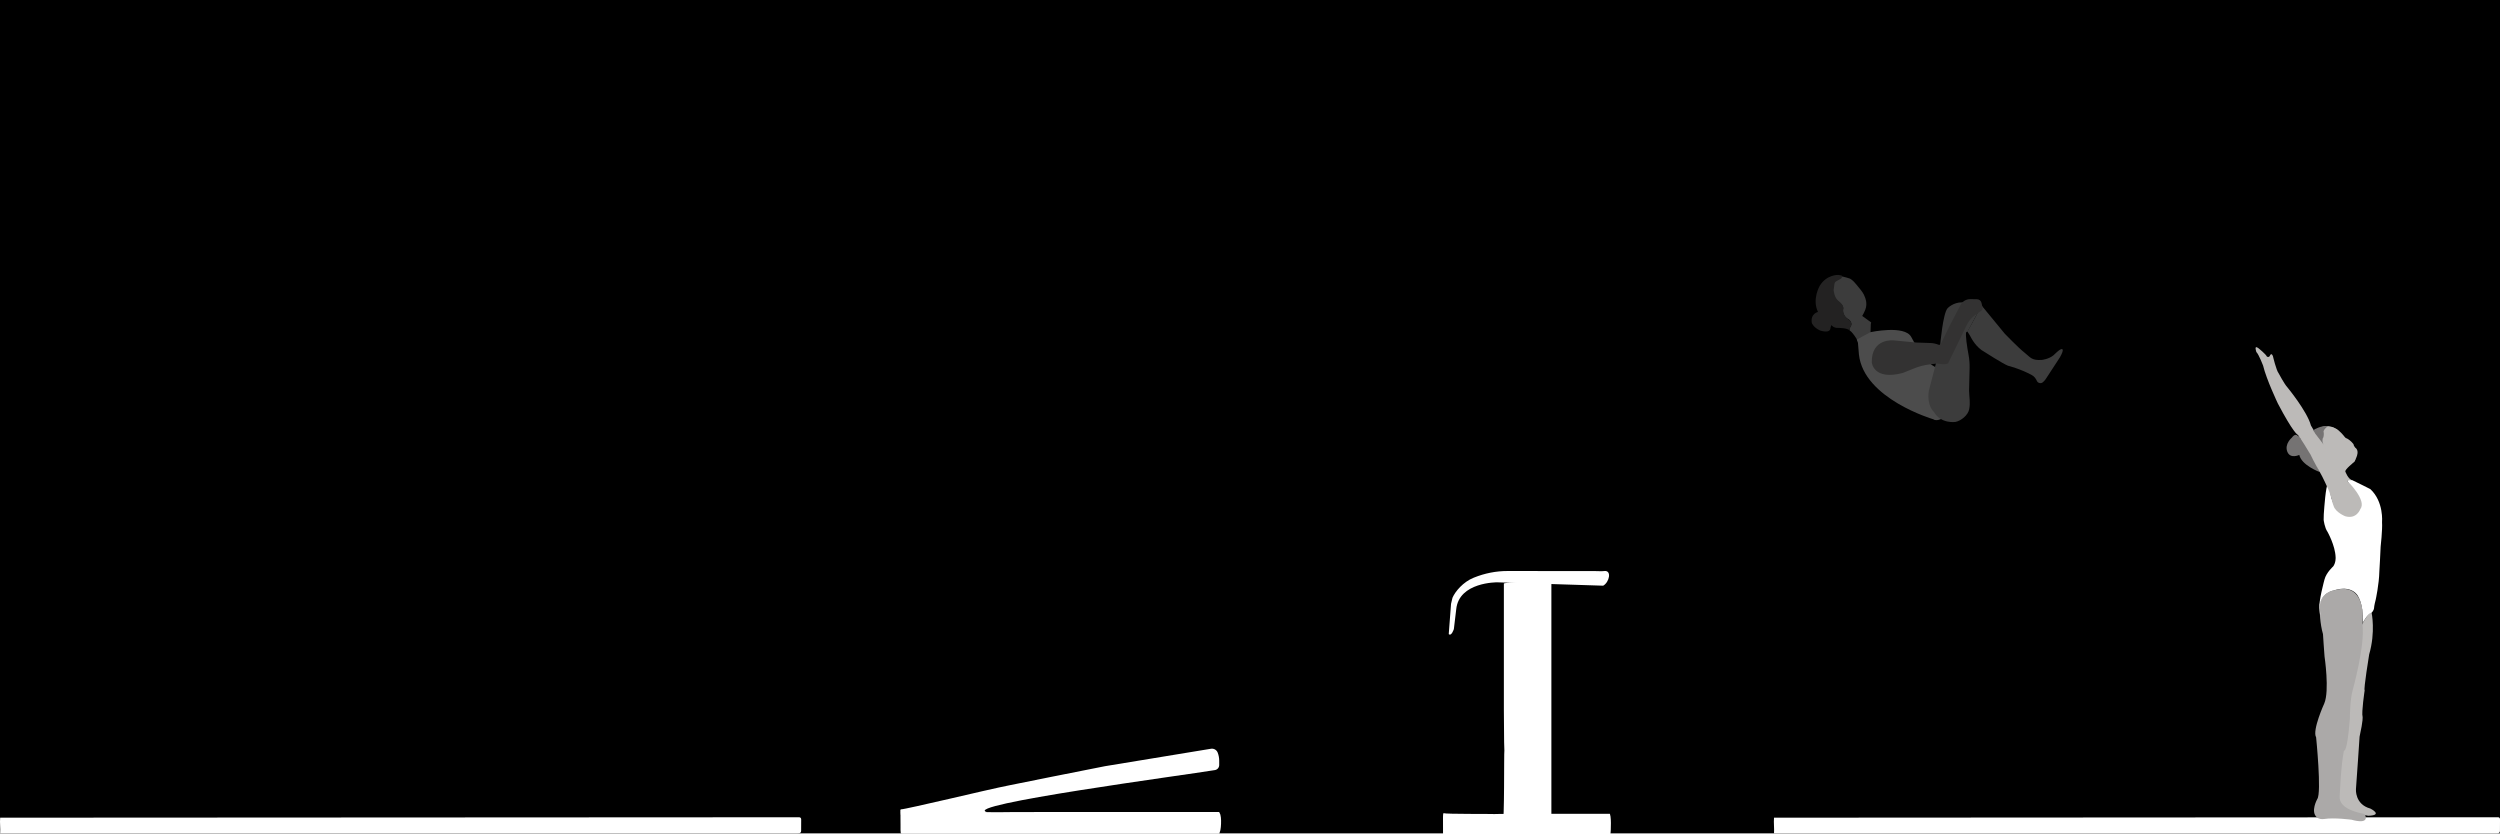
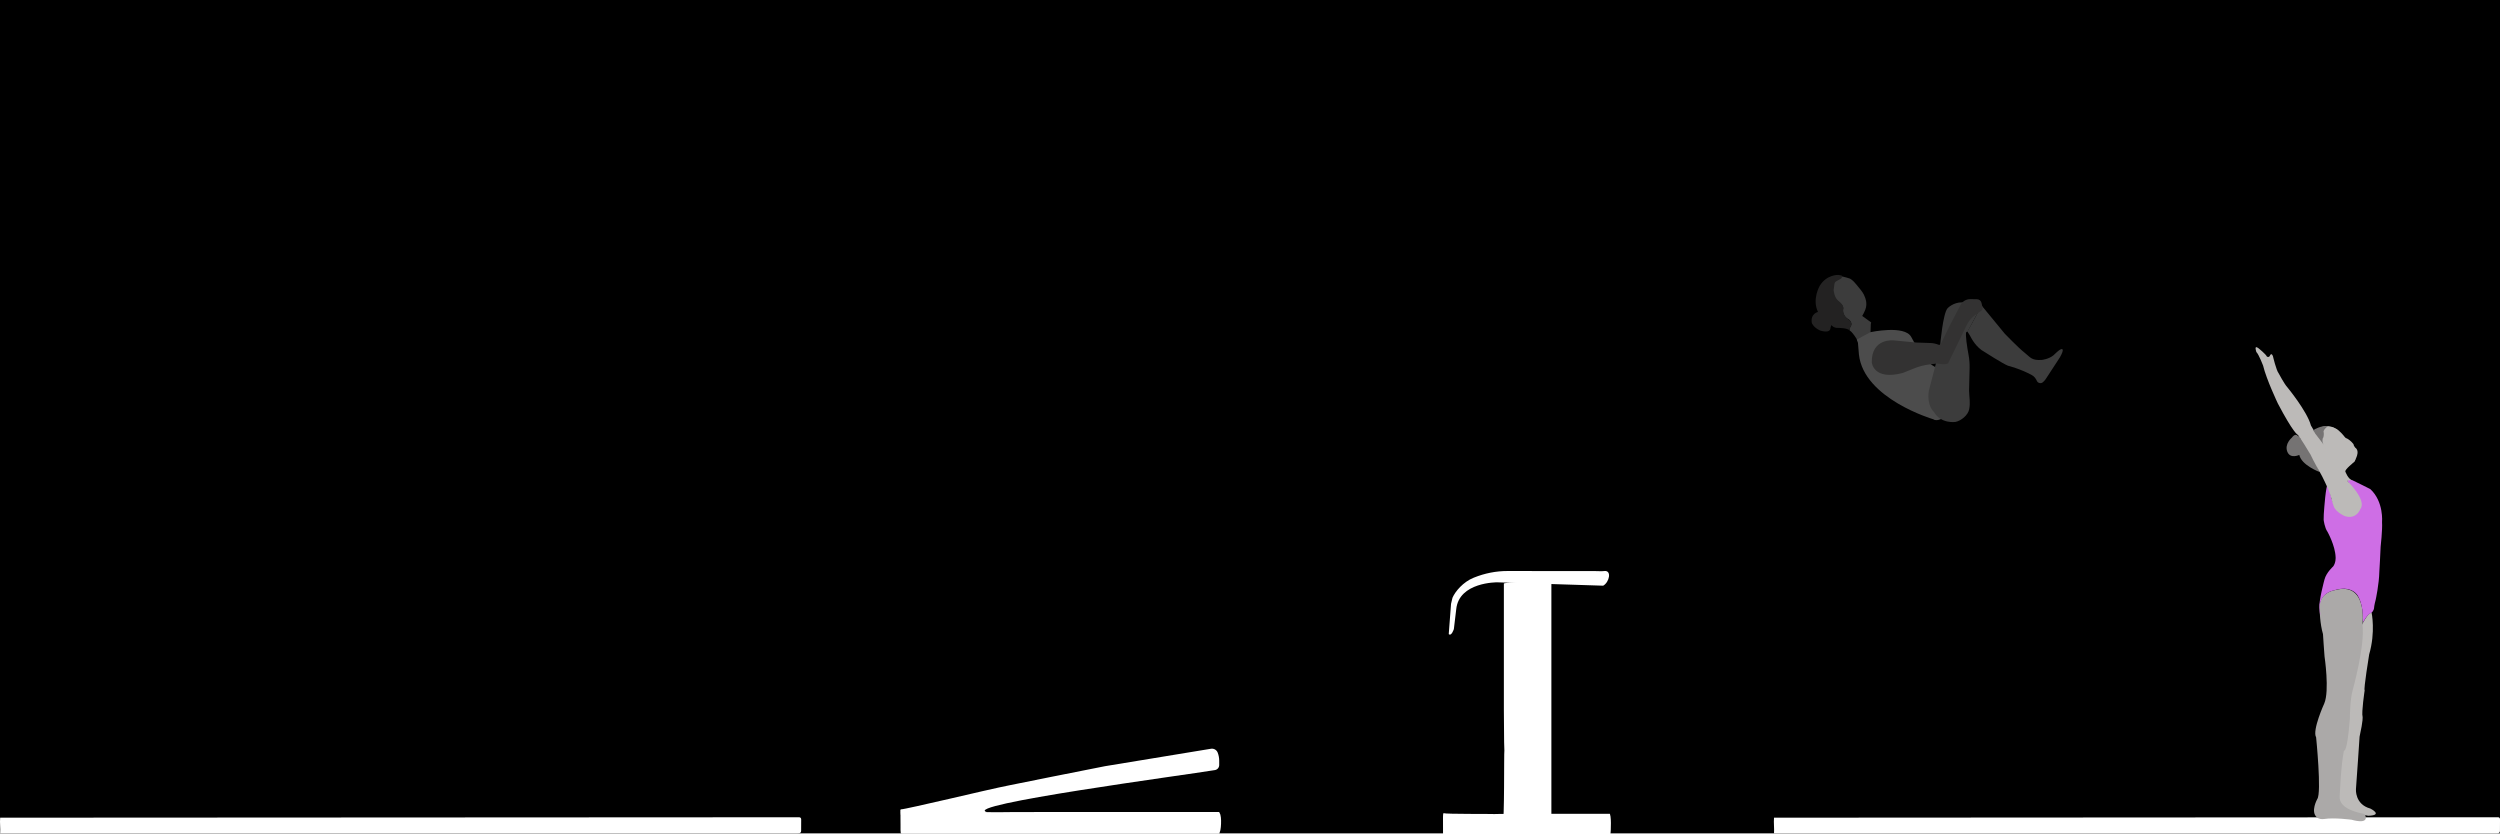
- <svg xmlns="http://www.w3.org/2000/svg" id="Layer_1" data-name="Layer 1" viewBox="0 0 3240 1080">
-   <defs>
-     <style>
-       .cls-1 {
-         fill: #757373;
-       }
- 
-       .cls-2 {
-         fill: #fff;
-       }
- 
-       .cls-3 {
-         fill: #bcbab8;
-       }
- 
-       .cls-4 {
-         fill: #c9c9c9;
-       }
- 
-       .cls-5 {
-         fill: #aba9a8;
-       }
- 
-       .cls-6 {
-         fill: none;
-       }
- 
-       .cls-7 {
-         opacity: .3;
-       }
-     </style>
-   </defs>
-   <rect x="0" width="3240" height="1080" />
+ <svg xmlns="http://www.w3.org/2000/svg" version="1.1" id="Layer_1" x="0px" y="0px" viewBox="0 0 3240 1080" style="enable-background:new 0 0 3240 1080;" xml:space="preserve">
+   <style type="text/css">
+ 	.st0{fill:#FFFFFF;}
+ 	.st1{opacity:0.3;}
+ 	.st2{fill:#C9C9C9;}
+ 	.st3{fill:none;}
+ 	.st4{fill:#757373;}
+ 	.st5{fill:#ABA9A8;}
+ 	.st6{fill:#BCBAB8;}
+ 	.st7{fill:#CE6EE5;}
+ </style>
+   <rect y="0" width="3240" height="1080" />
  <g>
-     <path class="cls-2" d="m2086.45,1084.69c.07-.32.17-.63.24-1.11.48-2.38.76-5.08.87-7.94.14-3.02.21-6.03.17-9.05-.03-2.86-.14-5.71-.48-8.25-.17-1.11-.38-2.06-.62-2.86-.07-.32-.17-.48-.24-.79h-113.1l-28.81.16-7.69.16c-1.94-.32-63.75.16-65.69-1.11-.69-.48-1.04,1.59-.97,7.62.03,3.65,0,7.14.03,10.79,0,13.49-.14,12.38,1.52,12.38h214.76Z" />
-     <path class="cls-2" d="m2010.58,756.01c-.65-.1-1.3-.25-2.28-.35-4.89-.7-10.43-1.1-16.29-1.25-6.19-.2-12.38-.3-18.57-.25-5.86.05-11.73.2-16.94.7-2.28.25-4.24.55-5.86.9-.65.1-.98.25-1.63.35v110.07h0v53.7l.33,41.72.33,11.13c-.65,2.81.33,92.31-2.28,95.12-.98,1,3.26,1.5,15.64,1.4,7.49-.05,14.66,0,22.15-.05,27.69,0,25.41.2,25.41-2.21v-310.99h0Z" />
-     <path class="cls-2" d="m1953.73,740.03c-14.83-.01-29.52,2.91-43.39,8.51-.16.07-.33.13-.49.2-13.59,5.46-23.83,17.65-27.43,25.96l-1.87,7.82c-.94,11.36-2.98,39.27-2.98,39.27,3.57,3.27,6.64-6.55,6.64-6.55l3.06-25.64c3.57-35.46,53.11-34.91,53.11-34.91l137.36,4.36c8.11-4.61,11.33-20.18,1.46-18.99-3.78.46-7.65.07-11.47.07l-114-.11Z" />
+     <path class="st0" d="M2086.45,1084.69c0.07-0.32,0.17-0.63,0.24-1.11c0.48-2.38,0.76-5.08,0.87-7.94c0.14-3.02,0.21-6.03,0.17-9.05   c-0.03-2.86-0.14-5.71-0.48-8.25c-0.17-1.11-0.38-2.06-0.62-2.86c-0.07-0.32-0.17-0.48-0.24-0.79h-113.1l-28.81,0.16l-7.69,0.16   c-1.94-0.32-63.75,0.16-65.69-1.11c-0.69-0.48-1.04,1.59-0.97,7.62c0.03,3.65,0,7.14,0.03,10.79c0,13.49-0.14,12.38,1.52,12.38   h214.76L2086.45,1084.69z" />
+     <path class="st0" d="M2010.58,756.01c-0.65-0.1-1.3-0.25-2.28-0.35c-4.89-0.7-10.43-1.1-16.29-1.25c-6.19-0.2-12.38-0.3-18.57-0.25   c-5.86,0.05-11.73,0.2-16.94,0.7c-2.28,0.25-4.24,0.55-5.86,0.9c-0.65,0.1-0.98,0.25-1.63,0.35v110.07l0,0v53.7l0.33,41.72   l0.33,11.13c-0.65,2.81,0.33,92.31-2.28,95.12c-0.98,1,3.26,1.5,15.64,1.4c7.49-0.05,14.66,0,22.15-0.05   c27.69,0,25.41,0.2,25.41-2.21V756l0,0L2010.58,756.01z" />
+     <path class="st0" d="M1953.73,740.03c-14.83-0.01-29.52,2.91-43.39,8.51c-0.16,0.07-0.33,0.13-0.49,0.2   c-13.59,5.46-23.83,17.65-27.43,25.96l-1.87,7.82c-0.94,11.36-2.98,39.27-2.98,39.27c3.57,3.27,6.64-6.55,6.64-6.55l3.06-25.64   c3.57-35.46,53.11-34.91,53.11-34.91l137.36,4.36c8.11-4.61,11.33-20.18,1.46-18.99c-3.78,0.46-7.65,0.07-11.47,0.07   L1953.73,740.03L1953.73,740.03z" />
  </g>
  <g>
-     <path class="cls-2" d="m1580.08,1080.41c.13-.3.33-.59.46-1.04.93-2.23,1.45-4.76,1.65-7.43.26-2.82.4-5.65.33-8.47-.07-2.67-.26-5.35-.93-7.73-.33-1.04-.73-1.93-1.19-2.67-.13-.3-.33-.45-.46-.74h-215.95l-55.01.15-14.68.15c-3.7-.3-121.73.15-125.43-1.04-1.32-.45-1.98,1.49-1.85,7.13.07,3.42,0,6.69.07,10.11,0,12.63-.26,11.59,2.91,11.59h410.08Z" />
-     <path class="cls-2" d="m1578.12,975.37h0c-1.4-3.6-5.17-5.68-8.96-4.94l-137.05,22.55h0l-69.46,13.79-53.93,10.86-14.37,3c-3.69.43-122.47,28.69-126.33,28.24-1.38-.18-1.66,1.84-.43,7.36.73,3.34,1.3,6.56,2.03,9.9,2.46,12.39,112.72-12.83,109.65-13.61-36-9.19,257.13-48.1,295.3-54.5,3.19-.53,5.52-3.29,5.52-6.53v-5.62c0-3.59-.67-7.15-1.97-10.5Z" />
+     <path class="st0" d="M1580.08,1080.41c0.13-0.3,0.33-0.59,0.46-1.04c0.93-2.23,1.45-4.76,1.65-7.43c0.26-2.82,0.4-5.65,0.33-8.47   c-0.07-2.67-0.26-5.35-0.93-7.73c-0.33-1.04-0.73-1.93-1.19-2.67c-0.13-0.3-0.33-0.45-0.46-0.74h-215.95l-55.01,0.15l-14.68,0.15   c-3.7-0.3-121.73,0.15-125.43-1.04c-1.32-0.45-1.98,1.49-1.85,7.13c0.07,3.42,0,6.69,0.07,10.11c0,12.63-0.26,11.59,2.91,11.59   L1580.08,1080.41L1580.08,1080.41z" />
+     <path class="st0" d="M1578.12,975.37L1578.12,975.37c-1.4-3.6-5.17-5.68-8.96-4.94l-137.05,22.55l0,0l-69.46,13.79l-53.93,10.86   l-14.37,3c-3.69,0.43-122.47,28.69-126.33,28.24c-1.38-0.18-1.66,1.84-0.43,7.36c0.73,3.34,1.3,6.56,2.03,9.9   c2.46,12.39,112.72-12.83,109.65-13.61c-36-9.19,257.13-48.1,295.3-54.5c3.19-0.53,5.52-3.29,5.52-6.53v-5.62   C1580.09,982.28,1579.42,978.72,1578.12,975.37L1578.12,975.37z" />
  </g>
-   <path class="cls-2" d="m.2,1059.72c-.66,6.76.54,13.52,0,20.28,433.72,0,873.51,0,1029.6,0,1.63,0,3.26-.04,4.9-.05,2.44,0,3.56-1.11,3.57-3.22.02-4.9.06-9.79.07-14.69,0-2.18-1.18-3.05-3.69-2.88" />
-   <path class="cls-2" d="m2299.12,1059.72c-.6,6.76.49,13.52,0,20.28,393.09,0,791.68,0,933.15,0,1.48,0,2.96-.04,4.44-.05,2.21,0,3.23-1.11,3.23-3.22.02-4.9.05-9.79.07-14.69,0-2.18-1.07-3.05-3.35-2.88" />
-   <g class="cls-7">
-     <path class="cls-4" d="m2410.31,446.43s-7.73-14.78-13.11-18.19c0,0,0-4.16,1.46-5.63,0,0,2.81-3.79-2.34-8.43,0,0-9.79-4.14-7.48-14.78,0,0,0-4.65-7.47-9.4,0,0-14.08-12.08-4.33-27.5,0,0-4.35-9.71,20.36-1.44,0,0,3.51,1.42,8.2,7.38l6.04,7.38s4.04,4.99,5.3,9.25c0,0,3.8,7.98.52,16.19,0,0-1.72,4.4-4.03,8.2,0,0,10.03,7.36,11.5,8.33l.12.12s-.24,1.47-.49,1.96c0,0-.82,23.6-.69,26.17-.12.12.36-2.57-13.57.39Z" />
-     <path class="cls-6" d="m2534.89,487.9s-1.75,55.69-20.84,55.34c0,0-3.77,2.65-8.22.23,0,0-95.18-27.89-97.74-95.18" />
-     <path class="cls-2" d="m2424.23,430.47s43.85-9.48,52.61,6.01l9.41,17.21s10.27,20.31,31.78,26.01c0,0,2.21-.46,8.21,2.72,0,0,2.3,2.71,8.19,3.27,0,0,.32,1.6.14,2.08,0,0,.05,37.15-14.32,52.25.14.61-9.52,7.13-14.58,3.38,0,0-90.52-26.51-96.52-84.19l-1.24-14.88-1.53-4.27,17.84-9.6Z" />
-     <path class="cls-1" d="m2382.2,356.32s-14.95-.66-23.85,14.15c0,0-10.21,17.31-2.23,33.8,0,0-10,2.13-8.02,14.28,0,0,2.01,5.82,10.59,9.7,0,0,13.49,4.89,13.65-3.51l1.01-3.44s3.19,4.15,9.05,3.65c0,0,12.47-.02,14.8,3.52,0,0,.11-4.28,1.46-5.63,0,0,2.93-3.92-2.34-8.43,0,0-9.17-4.45-7.23-15.21,0,0,.17-4.1-6.07-8.86,0,0-4.94-3.07-6.3-12.24,0,0-.64-1.56-.04-4.23.72-3.22.05-7.61,2.93-9.22l6.55-3.65c0-.24,2.49-2.85.4-4l-3.08-.55-1.29-.15Z" />
+   <path class="st0" d="M0.2,1059.72c-0.66,6.76,0.54,13.52,0,20.28c433.72,0,873.51,0,1029.6,0c1.63,0,3.26-0.04,4.9-0.05  c2.44,0,3.56-1.11,3.57-3.22c0.02-4.9,0.06-9.79,0.07-14.69c0-2.18-1.18-3.05-3.69-2.88" />
+   <path class="st0" d="M2299.12,1059.72c-0.6,6.76,0.49,13.52,0,20.28c393.09,0,791.68,0,933.15,0c1.48,0,2.96-0.04,4.44-0.05  c2.21,0,3.23-1.11,3.23-3.22c0.02-4.9,0.05-9.79,0.07-14.69c0-2.18-1.07-3.05-3.35-2.88" />
+   <g class="st1">
+     <path class="st2" d="M2410.31,446.43c0,0-7.73-14.78-13.11-18.19c0,0,0-4.16,1.46-5.63c0,0,2.81-3.79-2.34-8.43   c0,0-9.79-4.14-7.48-14.78c0,0,0-4.65-7.47-9.4c0,0-14.08-12.08-4.33-27.5c0,0-4.35-9.71,20.36-1.44c0,0,3.51,1.42,8.2,7.38   l6.04,7.38c0,0,4.04,4.99,5.3,9.25c0,0,3.8,7.98,0.52,16.19c0,0-1.72,4.4-4.03,8.2c0,0,10.03,7.36,11.5,8.33l0.12,0.12   c0,0-0.24,1.47-0.49,1.96c0,0-0.82,23.6-0.69,26.17c-0.12,0.12,0.36-2.57-13.57,0.39L2410.31,446.43z" />
+     <path class="st3" d="M2534.89,487.9c0,0-1.75,55.69-20.84,55.34c0,0-3.77,2.65-8.22,0.23c0,0-95.18-27.89-97.74-95.18" />
+     <path class="st0" d="M2424.23,430.47c0,0,43.85-9.48,52.61,6.01l9.41,17.21c0,0,10.27,20.31,31.78,26.01c0,0,2.21-0.46,8.21,2.72   c0,0,2.3,2.71,8.19,3.27c0,0,0.32,1.6,0.14,2.08c0,0,0.05,37.15-14.32,52.25c0.14,0.61-9.52,7.13-14.58,3.38   c0,0-90.52-26.51-96.52-84.19l-1.24-14.88l-1.53-4.27l17.84-9.6L2424.23,430.47z" />
+     <path class="st4" d="M2382.2,356.32c0,0-14.95-0.66-23.85,14.15c0,0-10.21,17.31-2.23,33.8c0,0-10,2.13-8.02,14.28   c0,0,2.01,5.82,10.59,9.7c0,0,13.49,4.89,13.65-3.51l1.01-3.44c0,0,3.19,4.15,9.05,3.65c0,0,12.47-0.02,14.8,3.52   c0,0,0.11-4.28,1.46-5.63c0,0,2.93-3.92-2.34-8.43c0,0-9.17-4.45-7.23-15.21c0,0,0.17-4.1-6.07-8.86c0,0-4.94-3.07-6.3-12.24   c0,0-0.64-1.56-0.04-4.23c0.72-3.22,0.05-7.61,2.93-9.22l6.55-3.65c0-0.24,2.49-2.85,0.4-4l-3.08-0.55l-1.29-0.15L2382.2,356.32z" />
    <g>
-       <path class="cls-4" d="m2661.8,460.06c-6.33,5.47-15.6,6.4-15.6,6.4-13.83.95-15.02-3.74-22.51-9.53-7.5-5.79-25.61-24.57-25.61-24.57l-30.12-36.66c-.28.55-.55,1.11-.82,1.66-3.74,7.42-7.63,14.76-11.64,22.03-1.89,3.43-3.81,6.85-5.76,10.26,2.29,3.3,4.06,6.61,4.78,7.93,0,0,6.29,12.76,17.46,18.56,0,0,24.18,15.52,30.36,17.83,0,0,15.97,3.96,30.98,12.16,3.05,1.66,5.15,4.5,6.55,7.67.96,2.17,4.24,3.79,7.12,2,0,0,3.11-2.27,5.18-5.9l17.46-26.76c6.16-10.88,2.79-10.65,2.79-10.65-2.34-1.08-10.63,7.56-10.63,7.56Z" />
-       <path class="cls-4" d="m2568.12,396c-4.84-5.89-25.13-4.17-25.13-4.17-11.73-.15-18.9,7.62-18.9,7.62-6.16,6.57-9.72,48.65-9.72,48.65-.54,5.18-14.7,58.7-14.7,58.7-2.57,19.74,6.7,27.07,6.7,27.07,9.15,15.9,28.06,12.93,28.06,12.93,6.96-1.42,16.22-8.63,17.67-16.52,1.65-8.99.09-14.26-.18-24.12l.7-29.35c.13-5.43-.29-10.86-1.26-16.21-1.88-10.33-4.7-27.69-3-30.36l1.53-.29,18.22-33.95Z" />
+       <path class="st2" d="M2661.8,460.06c-6.33,5.47-15.6,6.4-15.6,6.4c-13.83,0.95-15.02-3.74-22.51-9.53    c-7.5-5.79-25.61-24.57-25.61-24.57l-30.12-36.66c-0.28,0.55-0.55,1.11-0.82,1.66c-3.74,7.42-7.63,14.76-11.64,22.03    c-1.89,3.43-3.81,6.85-5.76,10.26c2.29,3.3,4.06,6.61,4.78,7.93c0,0,6.29,12.76,17.46,18.56c0,0,24.18,15.52,30.36,17.83    c0,0,15.97,3.96,30.98,12.16c3.05,1.66,5.15,4.5,6.55,7.67c0.96,2.17,4.24,3.79,7.12,2c0,0,3.11-2.27,5.18-5.9l17.46-26.76    c6.16-10.88,2.79-10.65,2.79-10.65c-2.34-1.08-10.63,7.56-10.63,7.56L2661.8,460.06z" />
+       <path class="st2" d="M2568.12,396c-4.84-5.89-25.13-4.17-25.13-4.17c-11.73-0.15-18.9,7.62-18.9,7.62    c-6.16,6.57-9.72,48.65-9.72,48.65c-0.54,5.18-14.7,58.7-14.7,58.7c-2.57,19.74,6.7,27.07,6.7,27.07    c9.15,15.9,28.06,12.93,28.06,12.93c6.96-1.42,16.22-8.63,17.67-16.52c1.65-8.99,0.09-14.26-0.18-24.12l0.7-29.35    c0.13-5.43-0.29-10.86-1.26-16.21c-1.88-10.33-4.7-27.69-3-30.36l1.53-0.29L2568.12,396L2568.12,396z" />
    </g>
-     <path class="cls-5" d="m2466.13,483.3s7.75-3.06,14.34-5.76,13.44-4.45,20.48-5.29l9.58-1.13s10.45,2.14,14.17-.17l24.22-49.75c2.59-5.32,6.5-9.88,11.35-13.26l7.73-5.38c1.2-.84,1.78-2.32,1.45-3.75l-1.41-6.25c-.62-2.76-3.06-4.74-5.89-4.77l-8.56-.12c-5.36-.07-10.3,2.88-12.78,7.63l-13.38,25.61-12.21,24.78c-.52,1.06-1.77,1.53-2.86,1.09h0c-3.34-1.35-6.9-2.11-10.5-2.23l-18.39-.63-29.1-2.79s-29.07-3.4-28.55,28.42c0,0,1.77,24.02,40.33,13.76Z" />
+     <path class="st5" d="M2466.13,483.3c0,0,7.75-3.06,14.34-5.76s13.44-4.45,20.48-5.29l9.58-1.13c0,0,10.45,2.14,14.17-0.17   l24.22-49.75c2.59-5.32,6.5-9.88,11.35-13.26l7.73-5.38c1.2-0.84,1.78-2.32,1.45-3.75l-1.41-6.25c-0.62-2.76-3.06-4.74-5.89-4.77   l-8.56-0.12c-5.36-0.07-10.3,2.88-12.78,7.63l-13.38,25.61l-12.21,24.78c-0.52,1.06-1.77,1.53-2.86,1.09l0,0   c-3.34-1.35-6.9-2.11-10.5-2.23l-18.39-0.63l-29.1-2.79c0,0-29.07-3.4-28.55,28.42c0,0,1.77,24.02,40.33,13.76L2466.13,483.3z" />
  </g>
  <g>
-     <path class="cls-3" d="m3073.61,794.13s5.34,24.68-3.17,54.02c0,0-7.5,46.02-5.84,46.52,0,0-4.33,28.84-2.67,34.35,0,0,.92,3.85-3.91,25.69,0,0-3.85,57.82-4.71,68.02,0,0-1.63,19.68,18.71,25.18,0,0,17.51,8.67-2.83,9.34,0,0-27.18-4.67-32.51-12.67,0,0-5.5-1.67-5.5-11l.83-31.01s1-18.01,2.67-20.34l5.25-27.19,2.33-39.68,4.17-32.34s13.67-56.02,10.67-65.52c0,.33,10.67-24.18,16.51-23.34Z" />
-     <path class="cls-5" d="m3011.95,1061.42c-3.28.5-6.7,0-9.24-2.13-8.74-7.37.47-23.73.47-23.73,5.84-7.84-1.5-80.03-1.5-80.03-5.34-9,10.58-43.86,10.58-43.86,7-16.34.33-61.02.33-61.02-.5-5.34-2-28.84-2-28.84-4-13.5-4.33-31.18-4.33-31.18-2.67-22.51,19.17-25.68,19.17-25.68,43.68-12.5,36.35,44.68,36.35,44.68,3.5,27.18-12.84,85.36-12.84,85.36-3.5,12.5-3.5,36.35-3.5,36.35-3.5,45.85-7.75,41.53-7.75,41.53-4,22.34-4.33,41.01-5.5,59.35-1,15.66,23.38,21.06,30.53,22.31,1.3.23,2.39,1.13,2.82,2.38,4.3,12.37-17.66,5.51-17.66,5.51,0,0-22.15-3.1-35.92-.99Z" />
-     <path class="cls-2" d="m3062.28,806.96s6.17-11.84,11.34-12.84c0,0,3-3,3.17-6.34,0,0,0-2.5,2.17-10.84,0,0,4.33-19.84,4.67-36.18,0,0,1.67-28.51,1.67-32.18,0,0,2.5-22.01,1.83-31.84,0,0,2.5-26.51-15.17-42.85,0,0-19.13-9.69-23.36-11.57,0,0-6.35-1.57-6.35.77,0,0,17.04,28.98,4.04,33.31,0,0-12,9-21.67-3,0,0-6.25-12.19-3.58-20.19,0,0-1.08-2.49.92-7.49l2-6.84.67-2.17.17-1.33.5-1.83.33-1.83s-6.34,6-7,7.67c0,0-3.33,7.34-5.17,25.18,0,0-2.33,22.67-2,29.18,0,0,1.17,10.17,5,15.51,0,0,10,17.67,10.5,33.01,0,0,.5,6.84-3.17,11.84,0,0-8.84,7.84-11.17,16.67,0,0-8.34,30.01-6.5,39.01l.5,5.5.33,1.33.17.17-.33-4s-.17-3.5-.17-3.83c0,0-3-19.51,19.34-24.17,0,0,19.01-6.84,29.01,6.17-.33.17,8.34,9.34,7.34,36.01Z" />
+     <path class="st6" d="M3073.61,794.13c0,0,5.34,24.68-3.17,54.02c0,0-7.5,46.02-5.84,46.52c0,0-4.33,28.84-2.67,34.35   c0,0,0.92,3.85-3.91,25.69c0,0-3.85,57.82-4.71,68.02c0,0-1.63,19.68,18.71,25.18c0,0,17.51,8.67-2.83,9.34   c0,0-27.18-4.67-32.51-12.67c0,0-5.5-1.67-5.5-11l0.83-31.01c0,0,1-18.01,2.67-20.34l5.25-27.19l2.33-39.68l4.17-32.34   c0,0,13.67-56.02,10.67-65.52c0,0.33,10.67-24.18,16.51-23.34V794.13z" />
+     <path class="st5" d="M3011.95,1061.42c-3.28,0.5-6.7,0-9.24-2.13c-8.74-7.37,0.47-23.73,0.47-23.73c5.84-7.84-1.5-80.03-1.5-80.03   c-5.34-9,10.58-43.86,10.58-43.86c7-16.34,0.33-61.02,0.33-61.02c-0.5-5.34-2-28.84-2-28.84c-4-13.5-4.33-31.18-4.33-31.18   c-2.67-22.51,19.17-25.68,19.17-25.68c43.68-12.5,36.35,44.68,36.35,44.68c3.5,27.18-12.84,85.36-12.84,85.36   c-3.5,12.5-3.5,36.35-3.5,36.35c-3.5,45.85-7.75,41.53-7.75,41.53c-4,22.34-4.33,41.01-5.5,59.35c-1,15.66,23.38,21.06,30.53,22.31   c1.3,0.23,2.39,1.13,2.82,2.38c4.3,12.37-17.66,5.51-17.66,5.51s-22.15-3.1-35.92-0.99L3011.95,1061.42z" />
+     <path class="st7" d="M3062.28,806.96c0,0,6.17-11.84,11.34-12.84c0,0,3-3,3.17-6.34c0,0,0-2.5,2.17-10.84   c0,0,4.33-19.84,4.67-36.18c0,0,1.67-28.51,1.67-32.18c0,0,2.5-22.01,1.83-31.84c0,0,2.5-26.51-15.17-42.85   c0,0-19.13-9.69-23.36-11.57c0,0-6.35-1.57-6.35,0.77c0,0,17.04,28.98,4.04,33.31c0,0-12,9-21.67-3c0,0-6.25-12.19-3.58-20.19   c0,0-1.08-2.49,0.92-7.49l2-6.84l0.67-2.17l0.17-1.33l0.5-1.83l0.33-1.83c0,0-6.34,6-7,7.67c0,0-3.33,7.34-5.17,25.18   c0,0-2.33,22.67-2,29.18c0,0,1.17,10.17,5,15.51c0,0,10,17.67,10.5,33.01c0,0,0.5,6.84-3.17,11.84c0,0-8.84,7.84-11.17,16.67   c0,0-8.34,30.01-6.5,39.01l0.5,5.5l0.33,1.33l0.17,0.17l-0.33-4c0,0-0.17-3.5-0.17-3.83c0,0-3-19.51,19.34-24.17   c0,0,19.01-6.84,29.01,6.17c-0.33,0.17,8.34,9.34,7.34,36.01L3062.28,806.96z" />
    <g>
-       <g id="Capa_5" data-name="Capa 5">
-         <path class="cls-1" d="m3006.01,611.69s-23.34-8.81-26.12-22.14c0,0-11.78,5.75-15.6-4.31s6.04-18.13,6.04-18.13c0,0,4.39-6.68,7.97-1.84,0,0,3.24-.53,3.21,3.67,0,0,.76-2.49,1.78-2.76l5.07,8.64s9.84,21.66,12.41,24.36l5.83,12.52h-.6Z" />
+       <g id="Capa_5">
+         <path class="st4" d="M3006.01,611.69c0,0-23.34-8.81-26.12-22.14c0,0-11.78,5.75-15.6-4.31s6.04-18.13,6.04-18.13     s4.39-6.68,7.97-1.84c0,0,3.24-0.53,3.21,3.67c0,0,0.76-2.49,1.78-2.76l5.07,8.64c0,0,9.84,21.66,12.41,24.36l5.83,12.52h-0.6     L3006.01,611.69z" />
      </g>
-       <path class="cls-3" d="m3042.82,624.01s24.9,24.54,16.22,35.62c0,0-4.67,13.84-19.76,9.39,0,0-12.45-4.99-14.94-13.33,0,0-1.86-4.96-2.49-8.34l-2.62-8.85s-.5-1.07-1.05-2.5l-.86-2.23s-8.29-18.09-9.99-20.37c0,0-10.24-18.01-12.92-24.23,0,0-14.9-25.12-16.8-25.87,0,0-5.44-2.21-25.48-40.31,0,0-14.86-31.13-19.18-49.24,0,0-5.54-14.51-8.67-17.45,0,0-3.72-9.92,2.72-4.98,0,0,9.61,7.65,10.89,10.8,0,0,2.44,1.59,3.8-.9,0,0,1.79-5.17,4.02.35,0,0,4.27,18.34,7.43,22.25,0,0,7.44,14.06,11.3,18.11,0,0,25.59,31.06,30.55,49.55,0,0,11.01,19.5,13.32,20.58-.42.27,33.49,46.42,34.51,51.93Z" />
-       <path class="cls-3" d="m2997.35,558.73s10.49-5.89,20.89-5.55c4.67.12,9.42,1.59,13.24,5.27,0,0,6.44,5.55,8.9,10.51,0,0,7.66,9.53,7.72,14.48,0,0,7.56,10.59,3,15.19,0,0-12.69,10.13-11.51,12.55,0,0,3.64,10.1,8.95,11.13,0,0-6.76-.2-7.14,1.65,0,0-6.58-11.84-8.05-13.46l-13.42-19.51-10.9-15.38-8.52-11.76-3.49-4.09-.6-.61.93-.41Z" />
-       <path class="cls-3" d="m3028.31,603.43c-4.23-16.77-18.61-31.06-21.17-48.93-.09-.14.05-.23-.04-.37,16.74-6.41,24.7,6.32,24.7,6.32,2.74,5.38,10.26,8.02,10.26,8.02,4.65,2.53,8.14,7.22,8.14,7.22-.33,1.02,2.01,4.27,2.01,4.27,7.59,5.18-.72,17.43-.72,17.43-1.99.91-2.97,2.15-3.58,3.35-6.47-.14-12.87,1.67-19.58,2.69Z" />
-       <path class="cls-1" d="m3000.2,561.25c-.55-.84-1.1-1.67-1.65-2.51l-.37-.56-.37-.56c2.23-1.46,10.31-6.17,19.32-5.51,0,0-7.53,5.54-5.51,8.61,0,0,.38,5.74-1.25,7.21,0,0-1.51,4.38,1.15,8.42,0,0-6.87-9.25-11.18-14.6.14-.09-.04-.37-.14-.51Z" />
+       <path class="st6" d="M3042.82,624.01c0,0,24.9,24.54,16.22,35.62c0,0-4.67,13.84-19.76,9.39c0,0-12.45-4.99-14.94-13.33    c0,0-1.86-4.96-2.49-8.34l-2.62-8.85c0,0-0.5-1.07-1.05-2.5l-0.86-2.23c0,0-8.29-18.09-9.99-20.37c0,0-10.24-18.01-12.92-24.23    c0,0-14.9-25.12-16.8-25.87c0,0-5.44-2.21-25.48-40.31c0,0-14.86-31.13-19.18-49.24c0,0-5.54-14.51-8.67-17.45    c0,0-3.72-9.92,2.72-4.98c0,0,9.61,7.65,10.89,10.8c0,0,2.44,1.59,3.8-0.9c0,0,1.79-5.17,4.02,0.35c0,0,4.27,18.34,7.43,22.25    c0,0,7.44,14.06,11.3,18.11c0,0,25.59,31.06,30.55,49.55c0,0,11.01,19.5,13.32,20.58c-0.42,0.27,33.49,46.42,34.51,51.93V624.01z" />
+       <path class="st6" d="M2997.35,558.73c0,0,10.49-5.89,20.89-5.55c4.67,0.12,9.42,1.59,13.24,5.27c0,0,6.44,5.55,8.9,10.51    c0,0,7.66,9.53,7.72,14.48c0,0,7.56,10.59,3,15.19c0,0-12.69,10.13-11.51,12.55c0,0,3.64,10.1,8.95,11.13c0,0-6.76-0.2-7.14,1.65    c0,0-6.58-11.84-8.05-13.46l-13.42-19.51l-10.9-15.38l-8.52-11.76l-3.49-4.09l-0.6-0.61l0.93-0.41L2997.35,558.73z" />
+       <path class="st6" d="M3028.31,603.43c-4.23-16.77-18.61-31.06-21.17-48.93c-0.09-0.14,0.05-0.23-0.04-0.37    c16.74-6.41,24.7,6.32,24.7,6.32c2.74,5.38,10.26,8.02,10.26,8.02c4.65,2.53,8.14,7.22,8.14,7.22c-0.33,1.02,2.01,4.27,2.01,4.27    c7.59,5.18-0.72,17.43-0.72,17.43c-1.99,0.91-2.97,2.15-3.58,3.35c-6.47-0.14-12.87,1.67-19.58,2.69H3028.31z" />
+       <path class="st4" d="M3000.2,561.25c-0.55-0.84-1.1-1.67-1.65-2.51l-0.37-0.56l-0.37-0.56c2.23-1.46,10.31-6.17,19.32-5.51    c0,0-7.53,5.54-5.51,8.61c0,0,0.38,5.74-1.25,7.21c0,0-1.51,4.38,1.15,8.42c0,0-6.87-9.25-11.18-14.6    c0.14-0.09-0.04-0.37-0.14-0.51V561.25z" />
    </g>
  </g>
</svg>
